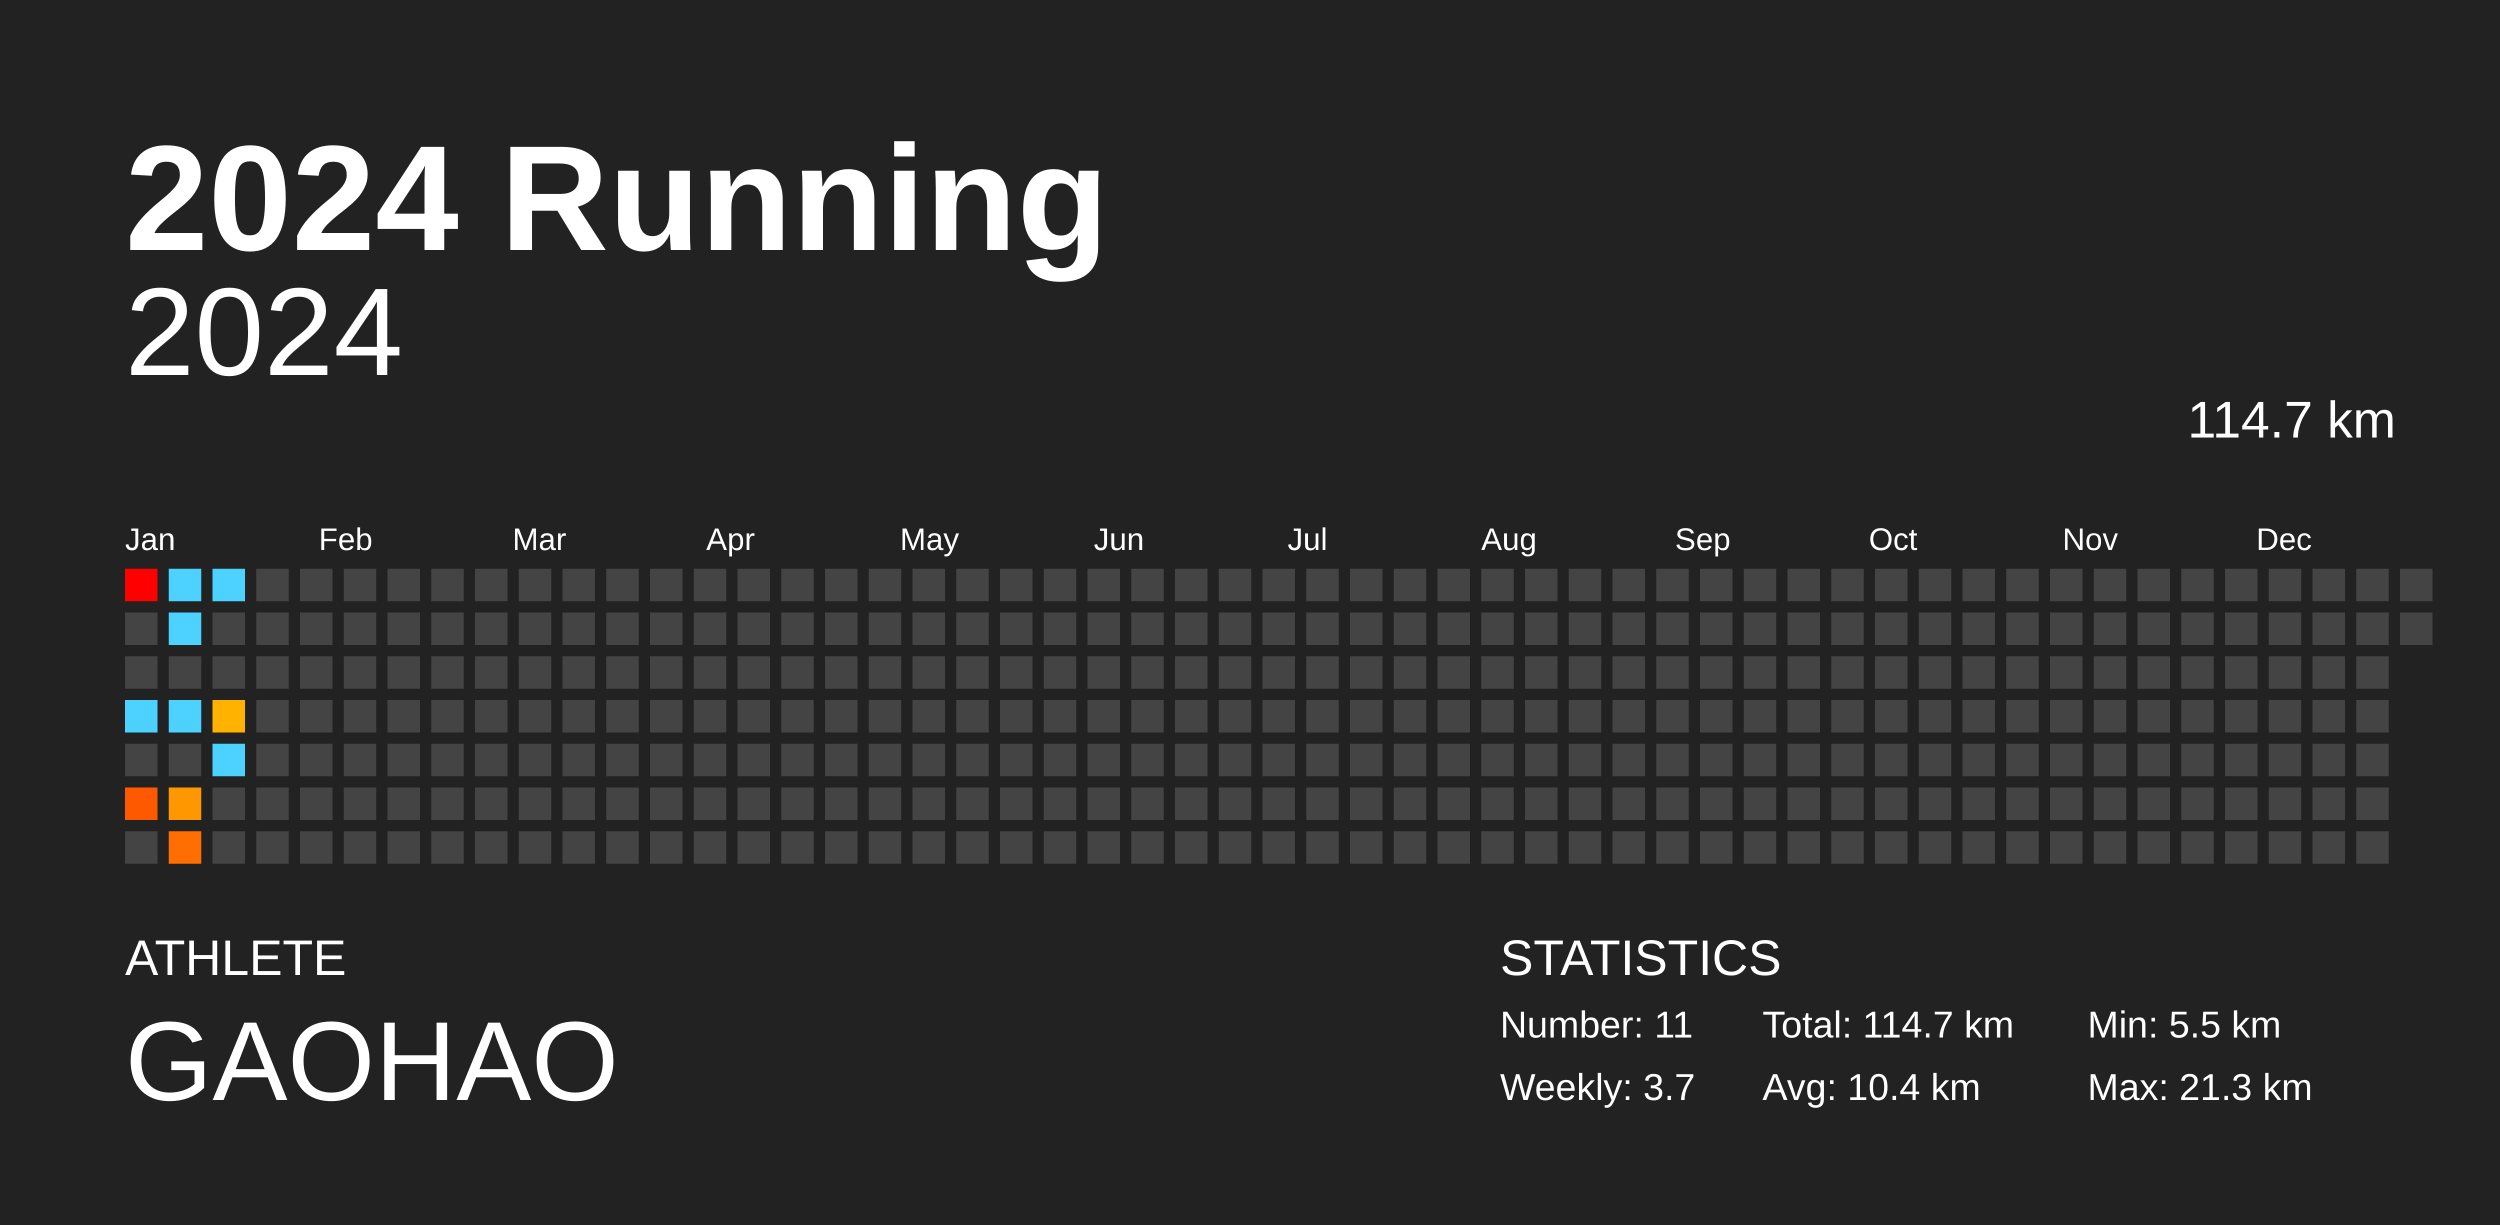
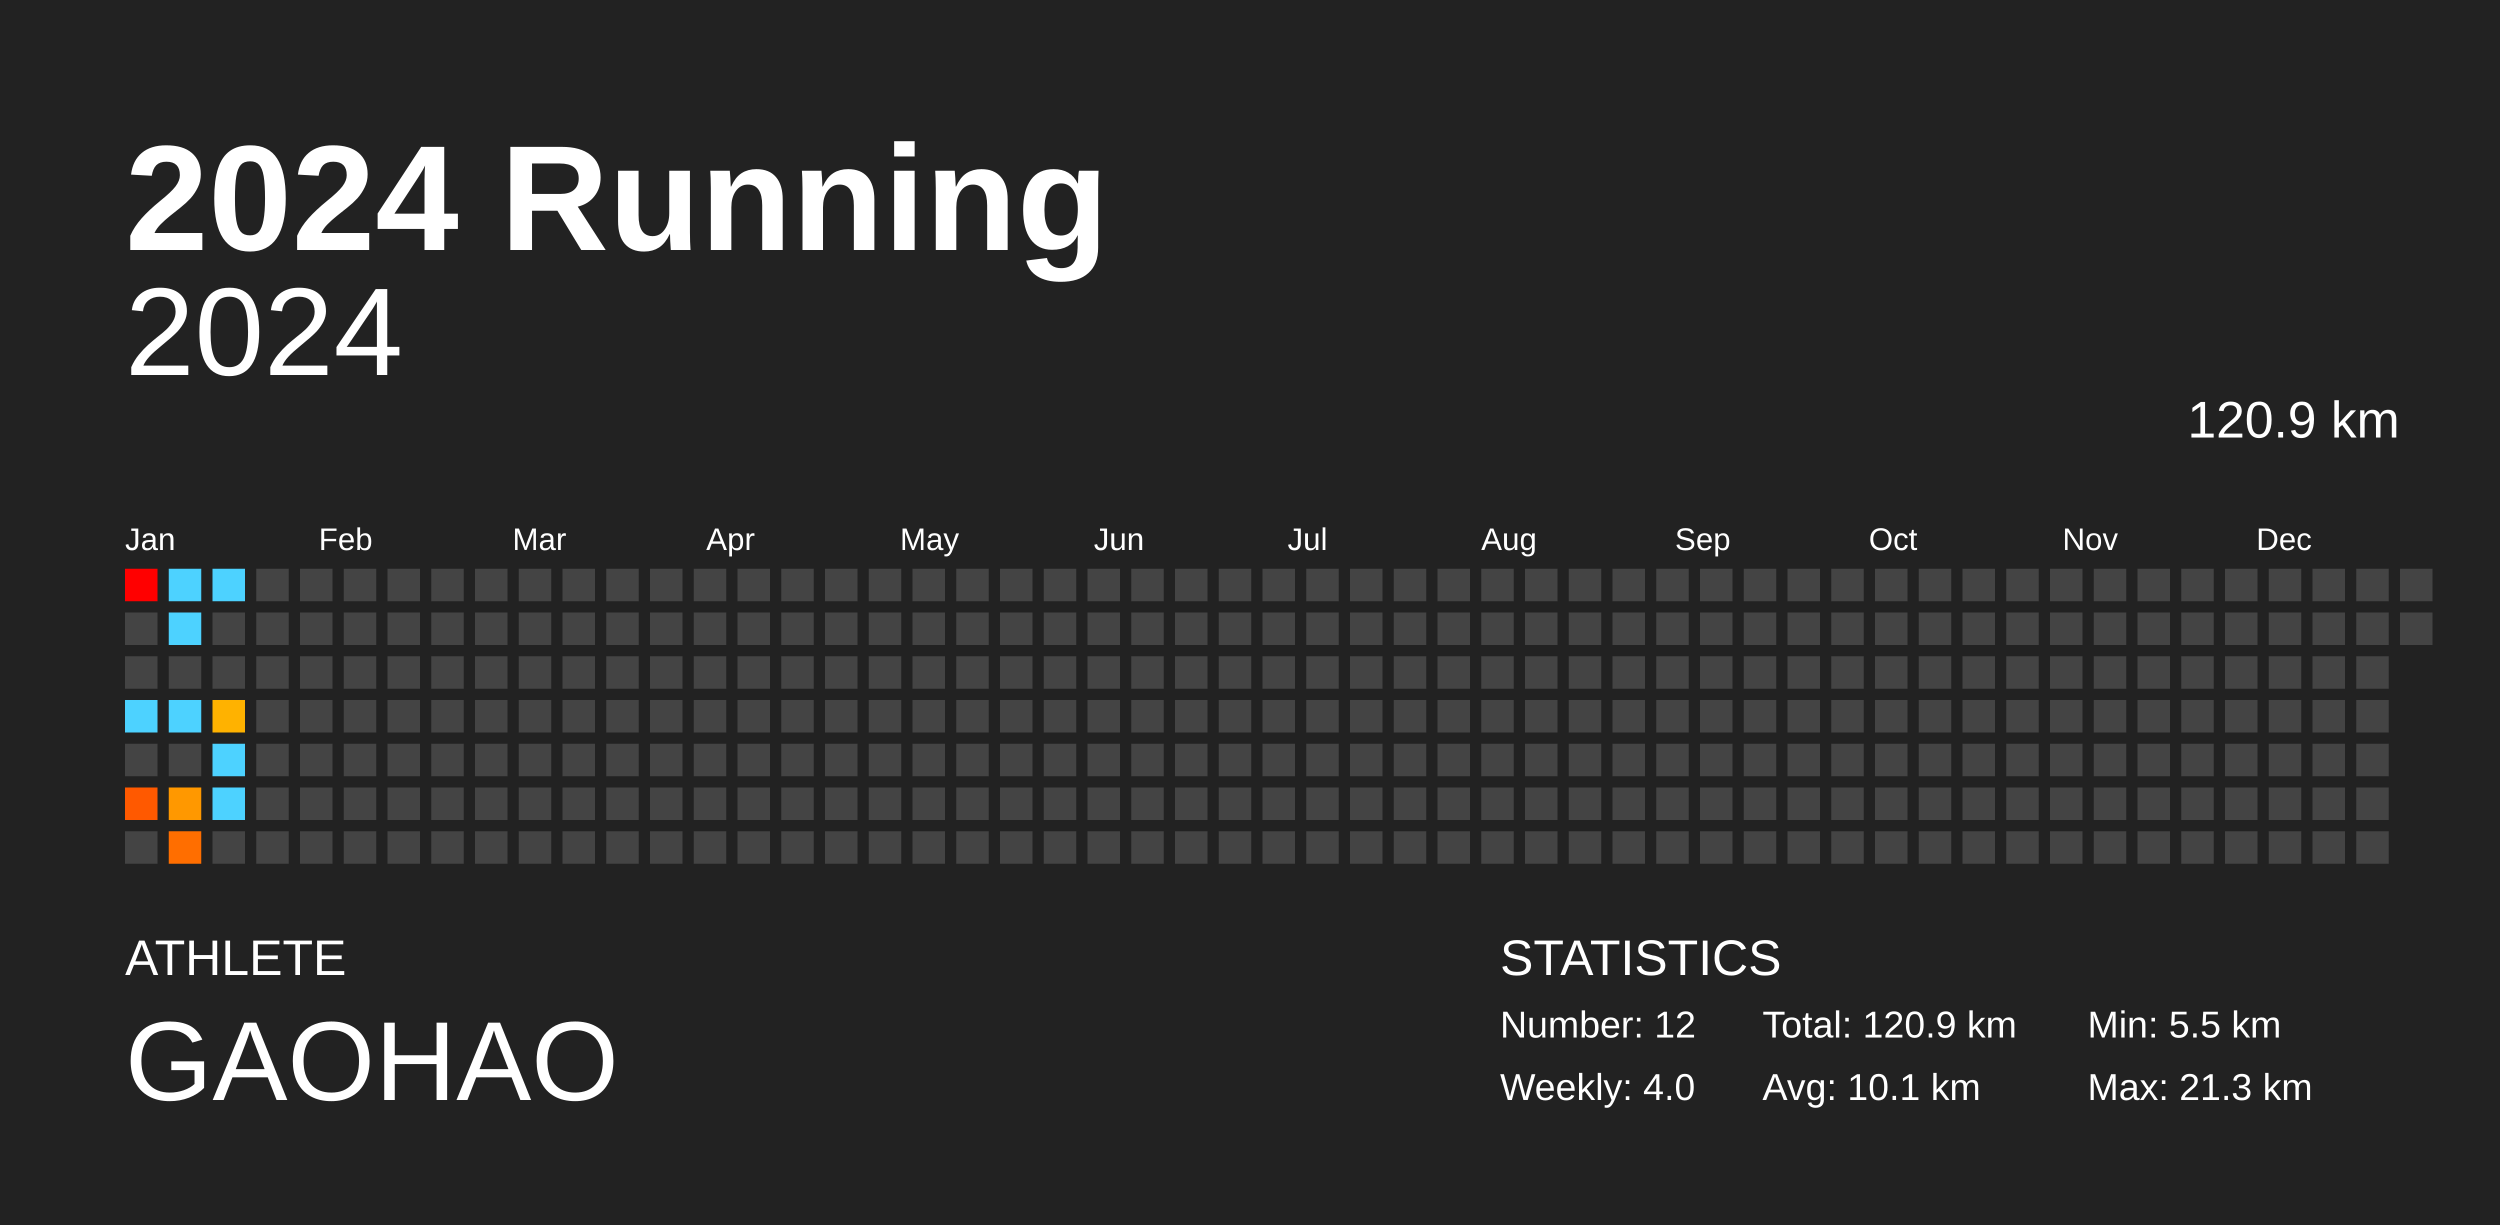
<svg xmlns="http://www.w3.org/2000/svg" baseProfile="full" height="98mm" version="1.1" viewBox="0,0,200,98" width="200mm">
  <defs />
  <rect fill="#222222" height="98" width="200" x="0" y="0" />
  <text fill="#FFFFFF" style="font-size:12px; font-family:Arial; font-weight:bold;" x="10" y="20">2024 Running</text>
  <text fill="#FFFFFF" style="font-size:4px; font-family:Arial" x="10" y="78">ATHLETE</text>
  <text fill="#FFFFFF" style="font-size:9px; font-family:Arial" x="10" y="88">GAOHAO</text>
  <text fill="#FFFFFF" style="font-size:4px; font-family:Arial" x="120" y="78">STATISTICS</text>
-   <text fill="#FFFFFF" style="font-size:3px; font-family:Arial" x="120" y="83">Number: 11</text>
-   <text fill="#FFFFFF" style="font-size:3px; font-family:Arial" x="120" y="88">Weekly: 3.7</text>
-   <text fill="#FFFFFF" style="font-size:3px; font-family:Arial" x="141" y="83">Total: 114.7 km</text>
-   <text fill="#FFFFFF" style="font-size:3px; font-family:Arial" x="141" y="88">Avg: 10.4 km</text>
+   <text fill="#FFFFFF" style="font-size:3px; font-family:Arial" x="120" y="83">Number: 12</text>
+   <text fill="#FFFFFF" style="font-size:3px; font-family:Arial" x="120" y="88">Weekly: 4.0</text>
+   <text fill="#FFFFFF" style="font-size:3px; font-family:Arial" x="141" y="83">Total: 120.9 km</text>
+   <text fill="#FFFFFF" style="font-size:3px; font-family:Arial" x="141" y="88">Avg: 10.1 km</text>
  <text fill="#FFFFFF" style="font-size:3px; font-family:Arial" x="167" y="83">Min: 5.5 km</text>
  <text fill="#FFFFFF" style="font-size:3px; font-family:Arial" x="167" y="88">Max: 21.3 km</text>
  <text alignment-baseline="hanging" fill="#FFFFFF" style="font-size:10.0px; font-family:Arial;" x="10" y="30">2024</text>
-   <text alignment-baseline="hanging" fill="#FFFFFF" style="font-size:4.125px; font-family:Arial;" x="175" y="35">114.7 km</text>
+   <text alignment-baseline="hanging" fill="#FFFFFF" style="font-size:4.125px; font-family:Arial;" x="175" y="35">120.9 km</text>
  <text fill="#FFFFFF" style="font-size:2.5px; font-family:Arial" x="10.0" y="44">Jan</text>
  <text fill="#FFFFFF" style="font-size:2.5px; font-family:Arial" x="25.5" y="44">Feb</text>
  <text fill="#FFFFFF" style="font-size:2.5px; font-family:Arial" x="41.0" y="44">Mar</text>
  <text fill="#FFFFFF" style="font-size:2.5px; font-family:Arial" x="56.5" y="44">Apr</text>
  <text fill="#FFFFFF" style="font-size:2.5px; font-family:Arial" x="72.0" y="44">May</text>
  <text fill="#FFFFFF" style="font-size:2.5px; font-family:Arial" x="87.5" y="44">Jun</text>
  <text fill="#FFFFFF" style="font-size:2.5px; font-family:Arial" x="103.0" y="44">Jul</text>
  <text fill="#FFFFFF" style="font-size:2.5px; font-family:Arial" x="118.5" y="44">Aug</text>
  <text fill="#FFFFFF" style="font-size:2.5px; font-family:Arial" x="134.0" y="44">Sep</text>
  <text fill="#FFFFFF" style="font-size:2.5px; font-family:Arial" x="149.5" y="44">Oct</text>
  <text fill="#FFFFFF" style="font-size:2.5px; font-family:Arial" x="165.0" y="44">Nov</text>
  <text fill="#FFFFFF" style="font-size:2.5px; font-family:Arial" x="180.5" y="44">Dec</text>
  <rect fill="red" height="2.6" width="2.6" x="10.0" y="45.5" />
  <rect fill="#444444" height="2.6" width="2.6" x="10.0" y="49.0" />
  <rect fill="#444444" height="2.6" width="2.6" x="10.0" y="52.5" />
  <rect fill="#4dd2ff" height="2.6" width="2.6" x="10.0" y="56.0" />
  <rect fill="#444444" height="2.6" width="2.6" x="10.0" y="59.5" />
  <rect fill="#ff5900" height="2.6" width="2.6" x="10.0" y="63.0" />
  <rect fill="#444444" height="2.6" width="2.6" x="10.0" y="66.5" />
  <rect fill="#4dd2ff" height="2.6" width="2.6" x="13.5" y="45.5" />
  <rect fill="#4dd2ff" height="2.6" width="2.6" x="13.5" y="49.0" />
  <rect fill="#444444" height="2.6" width="2.6" x="13.5" y="52.5" />
  <rect fill="#4dd2ff" height="2.6" width="2.6" x="13.5" y="56.0" />
  <rect fill="#444444" height="2.6" width="2.6" x="13.5" y="59.5" />
  <rect fill="#ff9800" height="2.6" width="2.6" x="13.5" y="63.0" />
  <rect fill="#ff6e00" height="2.6" width="2.6" x="13.5" y="66.5" />
  <rect fill="#4dd2ff" height="2.6" width="2.6" x="17.0" y="45.5" />
  <rect fill="#444444" height="2.6" width="2.6" x="17.0" y="49.0" />
  <rect fill="#444444" height="2.6" width="2.6" x="17.0" y="52.5" />
  <rect fill="#ffb200" height="2.6" width="2.6" x="17.0" y="56.0" />
  <rect fill="#4dd2ff" height="2.6" width="2.6" x="17.0" y="59.5" />
-   <rect fill="#444444" height="2.6" width="2.6" x="17.0" y="63.0" />
+   <rect fill="#4dd2ff" height="2.6" width="2.6" x="17.0" y="63.0" />
  <rect fill="#444444" height="2.6" width="2.6" x="17.0" y="66.5" />
  <rect fill="#444444" height="2.6" width="2.6" x="20.5" y="45.5" />
  <rect fill="#444444" height="2.6" width="2.6" x="20.5" y="49.0" />
  <rect fill="#444444" height="2.6" width="2.6" x="20.5" y="52.5" />
  <rect fill="#444444" height="2.6" width="2.6" x="20.5" y="56.0" />
  <rect fill="#444444" height="2.6" width="2.6" x="20.5" y="59.5" />
  <rect fill="#444444" height="2.6" width="2.6" x="20.5" y="63.0" />
  <rect fill="#444444" height="2.6" width="2.6" x="20.5" y="66.5" />
  <rect fill="#444444" height="2.6" width="2.6" x="24.0" y="45.5" />
  <rect fill="#444444" height="2.6" width="2.6" x="24.0" y="49.0" />
  <rect fill="#444444" height="2.6" width="2.6" x="24.0" y="52.5" />
  <rect fill="#444444" height="2.6" width="2.6" x="24.0" y="56.0" />
  <rect fill="#444444" height="2.6" width="2.6" x="24.0" y="59.5" />
  <rect fill="#444444" height="2.6" width="2.6" x="24.0" y="63.0" />
  <rect fill="#444444" height="2.6" width="2.6" x="24.0" y="66.5" />
  <rect fill="#444444" height="2.6" width="2.6" x="27.5" y="45.5" />
  <rect fill="#444444" height="2.6" width="2.6" x="27.5" y="49.0" />
  <rect fill="#444444" height="2.6" width="2.6" x="27.5" y="52.5" />
  <rect fill="#444444" height="2.6" width="2.6" x="27.5" y="56.0" />
  <rect fill="#444444" height="2.6" width="2.6" x="27.5" y="59.5" />
  <rect fill="#444444" height="2.6" width="2.6" x="27.5" y="63.0" />
  <rect fill="#444444" height="2.6" width="2.6" x="27.5" y="66.5" />
  <rect fill="#444444" height="2.6" width="2.6" x="31.0" y="45.5" />
  <rect fill="#444444" height="2.6" width="2.6" x="31.0" y="49.0" />
  <rect fill="#444444" height="2.6" width="2.6" x="31.0" y="52.5" />
  <rect fill="#444444" height="2.6" width="2.6" x="31.0" y="56.0" />
  <rect fill="#444444" height="2.6" width="2.6" x="31.0" y="59.5" />
  <rect fill="#444444" height="2.6" width="2.6" x="31.0" y="63.0" />
  <rect fill="#444444" height="2.6" width="2.6" x="31.0" y="66.5" />
  <rect fill="#444444" height="2.6" width="2.6" x="34.5" y="45.5" />
  <rect fill="#444444" height="2.6" width="2.6" x="34.5" y="49.0" />
  <rect fill="#444444" height="2.6" width="2.6" x="34.5" y="52.5" />
  <rect fill="#444444" height="2.6" width="2.6" x="34.5" y="56.0" />
  <rect fill="#444444" height="2.6" width="2.6" x="34.5" y="59.5" />
  <rect fill="#444444" height="2.6" width="2.6" x="34.5" y="63.0" />
  <rect fill="#444444" height="2.6" width="2.6" x="34.5" y="66.5" />
  <rect fill="#444444" height="2.6" width="2.6" x="38.0" y="45.5" />
  <rect fill="#444444" height="2.6" width="2.6" x="38.0" y="49.0" />
  <rect fill="#444444" height="2.6" width="2.6" x="38.0" y="52.5" />
  <rect fill="#444444" height="2.6" width="2.6" x="38.0" y="56.0" />
  <rect fill="#444444" height="2.6" width="2.6" x="38.0" y="59.5" />
  <rect fill="#444444" height="2.6" width="2.6" x="38.0" y="63.0" />
  <rect fill="#444444" height="2.6" width="2.6" x="38.0" y="66.5" />
  <rect fill="#444444" height="2.6" width="2.6" x="41.5" y="45.5" />
  <rect fill="#444444" height="2.6" width="2.6" x="41.5" y="49.0" />
  <rect fill="#444444" height="2.6" width="2.6" x="41.5" y="52.5" />
  <rect fill="#444444" height="2.6" width="2.6" x="41.5" y="56.0" />
  <rect fill="#444444" height="2.6" width="2.6" x="41.5" y="59.5" />
  <rect fill="#444444" height="2.6" width="2.6" x="41.5" y="63.0" />
  <rect fill="#444444" height="2.6" width="2.6" x="41.5" y="66.5" />
  <rect fill="#444444" height="2.6" width="2.6" x="45.0" y="45.5" />
  <rect fill="#444444" height="2.6" width="2.6" x="45.0" y="49.0" />
  <rect fill="#444444" height="2.6" width="2.6" x="45.0" y="52.5" />
  <rect fill="#444444" height="2.6" width="2.6" x="45.0" y="56.0" />
  <rect fill="#444444" height="2.6" width="2.6" x="45.0" y="59.5" />
  <rect fill="#444444" height="2.6" width="2.6" x="45.0" y="63.0" />
  <rect fill="#444444" height="2.6" width="2.6" x="45.0" y="66.5" />
  <rect fill="#444444" height="2.6" width="2.6" x="48.5" y="45.5" />
  <rect fill="#444444" height="2.6" width="2.6" x="48.5" y="49.0" />
  <rect fill="#444444" height="2.6" width="2.6" x="48.5" y="52.5" />
  <rect fill="#444444" height="2.6" width="2.6" x="48.5" y="56.0" />
  <rect fill="#444444" height="2.6" width="2.6" x="48.5" y="59.5" />
  <rect fill="#444444" height="2.6" width="2.6" x="48.5" y="63.0" />
  <rect fill="#444444" height="2.6" width="2.6" x="48.5" y="66.5" />
  <rect fill="#444444" height="2.6" width="2.6" x="52.0" y="45.5" />
  <rect fill="#444444" height="2.6" width="2.6" x="52.0" y="49.0" />
  <rect fill="#444444" height="2.6" width="2.6" x="52.0" y="52.5" />
  <rect fill="#444444" height="2.6" width="2.6" x="52.0" y="56.0" />
  <rect fill="#444444" height="2.6" width="2.6" x="52.0" y="59.5" />
  <rect fill="#444444" height="2.6" width="2.6" x="52.0" y="63.0" />
  <rect fill="#444444" height="2.6" width="2.6" x="52.0" y="66.5" />
  <rect fill="#444444" height="2.6" width="2.6" x="55.5" y="45.5" />
  <rect fill="#444444" height="2.6" width="2.6" x="55.5" y="49.0" />
  <rect fill="#444444" height="2.6" width="2.6" x="55.5" y="52.5" />
  <rect fill="#444444" height="2.6" width="2.6" x="55.5" y="56.0" />
  <rect fill="#444444" height="2.6" width="2.6" x="55.5" y="59.5" />
  <rect fill="#444444" height="2.6" width="2.6" x="55.5" y="63.0" />
  <rect fill="#444444" height="2.6" width="2.6" x="55.5" y="66.5" />
  <rect fill="#444444" height="2.6" width="2.6" x="59.0" y="45.5" />
  <rect fill="#444444" height="2.6" width="2.6" x="59.0" y="49.0" />
  <rect fill="#444444" height="2.6" width="2.6" x="59.0" y="52.5" />
  <rect fill="#444444" height="2.6" width="2.6" x="59.0" y="56.0" />
  <rect fill="#444444" height="2.6" width="2.6" x="59.0" y="59.5" />
  <rect fill="#444444" height="2.6" width="2.6" x="59.0" y="63.0" />
  <rect fill="#444444" height="2.6" width="2.6" x="59.0" y="66.5" />
  <rect fill="#444444" height="2.6" width="2.6" x="62.5" y="45.5" />
  <rect fill="#444444" height="2.6" width="2.6" x="62.5" y="49.0" />
  <rect fill="#444444" height="2.6" width="2.6" x="62.5" y="52.5" />
  <rect fill="#444444" height="2.6" width="2.6" x="62.5" y="56.0" />
  <rect fill="#444444" height="2.6" width="2.6" x="62.5" y="59.5" />
  <rect fill="#444444" height="2.6" width="2.6" x="62.5" y="63.0" />
  <rect fill="#444444" height="2.6" width="2.6" x="62.5" y="66.5" />
  <rect fill="#444444" height="2.6" width="2.6" x="66.0" y="45.5" />
  <rect fill="#444444" height="2.6" width="2.6" x="66.0" y="49.0" />
  <rect fill="#444444" height="2.6" width="2.6" x="66.0" y="52.5" />
  <rect fill="#444444" height="2.6" width="2.6" x="66.0" y="56.0" />
  <rect fill="#444444" height="2.6" width="2.6" x="66.0" y="59.5" />
  <rect fill="#444444" height="2.6" width="2.6" x="66.0" y="63.0" />
  <rect fill="#444444" height="2.6" width="2.6" x="66.0" y="66.5" />
  <rect fill="#444444" height="2.6" width="2.6" x="69.5" y="45.5" />
  <rect fill="#444444" height="2.6" width="2.6" x="69.5" y="49.0" />
  <rect fill="#444444" height="2.6" width="2.6" x="69.5" y="52.5" />
  <rect fill="#444444" height="2.6" width="2.6" x="69.5" y="56.0" />
  <rect fill="#444444" height="2.6" width="2.6" x="69.5" y="59.5" />
  <rect fill="#444444" height="2.6" width="2.6" x="69.5" y="63.0" />
  <rect fill="#444444" height="2.6" width="2.6" x="69.5" y="66.5" />
  <rect fill="#444444" height="2.6" width="2.6" x="73.0" y="45.5" />
  <rect fill="#444444" height="2.6" width="2.6" x="73.0" y="49.0" />
  <rect fill="#444444" height="2.6" width="2.6" x="73.0" y="52.5" />
  <rect fill="#444444" height="2.6" width="2.6" x="73.0" y="56.0" />
  <rect fill="#444444" height="2.6" width="2.6" x="73.0" y="59.5" />
  <rect fill="#444444" height="2.6" width="2.6" x="73.0" y="63.0" />
  <rect fill="#444444" height="2.6" width="2.6" x="73.0" y="66.5" />
  <rect fill="#444444" height="2.6" width="2.6" x="76.5" y="45.5" />
  <rect fill="#444444" height="2.6" width="2.6" x="76.5" y="49.0" />
  <rect fill="#444444" height="2.6" width="2.6" x="76.5" y="52.5" />
  <rect fill="#444444" height="2.6" width="2.6" x="76.5" y="56.0" />
  <rect fill="#444444" height="2.6" width="2.6" x="76.5" y="59.5" />
  <rect fill="#444444" height="2.6" width="2.6" x="76.5" y="63.0" />
  <rect fill="#444444" height="2.6" width="2.6" x="76.5" y="66.5" />
  <rect fill="#444444" height="2.6" width="2.6" x="80.0" y="45.5" />
  <rect fill="#444444" height="2.6" width="2.6" x="80.0" y="49.0" />
  <rect fill="#444444" height="2.6" width="2.6" x="80.0" y="52.5" />
  <rect fill="#444444" height="2.6" width="2.6" x="80.0" y="56.0" />
  <rect fill="#444444" height="2.6" width="2.6" x="80.0" y="59.5" />
  <rect fill="#444444" height="2.6" width="2.6" x="80.0" y="63.0" />
  <rect fill="#444444" height="2.6" width="2.6" x="80.0" y="66.5" />
  <rect fill="#444444" height="2.6" width="2.6" x="83.5" y="45.5" />
  <rect fill="#444444" height="2.6" width="2.6" x="83.5" y="49.0" />
  <rect fill="#444444" height="2.6" width="2.6" x="83.5" y="52.5" />
  <rect fill="#444444" height="2.6" width="2.6" x="83.5" y="56.0" />
  <rect fill="#444444" height="2.6" width="2.6" x="83.5" y="59.5" />
  <rect fill="#444444" height="2.6" width="2.6" x="83.5" y="63.0" />
  <rect fill="#444444" height="2.6" width="2.6" x="83.5" y="66.5" />
  <rect fill="#444444" height="2.6" width="2.6" x="87.0" y="45.5" />
  <rect fill="#444444" height="2.6" width="2.6" x="87.0" y="49.0" />
  <rect fill="#444444" height="2.6" width="2.6" x="87.0" y="52.5" />
  <rect fill="#444444" height="2.6" width="2.6" x="87.0" y="56.0" />
  <rect fill="#444444" height="2.6" width="2.6" x="87.0" y="59.5" />
  <rect fill="#444444" height="2.6" width="2.6" x="87.0" y="63.0" />
  <rect fill="#444444" height="2.6" width="2.6" x="87.0" y="66.5" />
  <rect fill="#444444" height="2.6" width="2.6" x="90.5" y="45.5" />
  <rect fill="#444444" height="2.6" width="2.6" x="90.5" y="49.0" />
  <rect fill="#444444" height="2.6" width="2.6" x="90.5" y="52.5" />
  <rect fill="#444444" height="2.6" width="2.6" x="90.5" y="56.0" />
  <rect fill="#444444" height="2.6" width="2.6" x="90.5" y="59.5" />
  <rect fill="#444444" height="2.6" width="2.6" x="90.5" y="63.0" />
  <rect fill="#444444" height="2.6" width="2.6" x="90.5" y="66.5" />
  <rect fill="#444444" height="2.6" width="2.6" x="94.0" y="45.5" />
  <rect fill="#444444" height="2.6" width="2.6" x="94.0" y="49.0" />
  <rect fill="#444444" height="2.6" width="2.6" x="94.0" y="52.5" />
  <rect fill="#444444" height="2.6" width="2.6" x="94.0" y="56.0" />
  <rect fill="#444444" height="2.6" width="2.6" x="94.0" y="59.5" />
  <rect fill="#444444" height="2.6" width="2.6" x="94.0" y="63.0" />
  <rect fill="#444444" height="2.6" width="2.6" x="94.0" y="66.5" />
  <rect fill="#444444" height="2.6" width="2.6" x="97.5" y="45.5" />
  <rect fill="#444444" height="2.6" width="2.6" x="97.5" y="49.0" />
  <rect fill="#444444" height="2.6" width="2.6" x="97.5" y="52.5" />
  <rect fill="#444444" height="2.6" width="2.6" x="97.5" y="56.0" />
  <rect fill="#444444" height="2.6" width="2.6" x="97.5" y="59.5" />
  <rect fill="#444444" height="2.6" width="2.6" x="97.5" y="63.0" />
  <rect fill="#444444" height="2.6" width="2.6" x="97.5" y="66.5" />
  <rect fill="#444444" height="2.6" width="2.6" x="101.0" y="45.5" />
  <rect fill="#444444" height="2.6" width="2.6" x="101.0" y="49.0" />
  <rect fill="#444444" height="2.6" width="2.6" x="101.0" y="52.5" />
  <rect fill="#444444" height="2.6" width="2.6" x="101.0" y="56.0" />
  <rect fill="#444444" height="2.6" width="2.6" x="101.0" y="59.5" />
  <rect fill="#444444" height="2.6" width="2.6" x="101.0" y="63.0" />
  <rect fill="#444444" height="2.6" width="2.6" x="101.0" y="66.5" />
  <rect fill="#444444" height="2.6" width="2.6" x="104.5" y="45.5" />
  <rect fill="#444444" height="2.6" width="2.6" x="104.5" y="49.0" />
  <rect fill="#444444" height="2.6" width="2.6" x="104.5" y="52.5" />
  <rect fill="#444444" height="2.6" width="2.6" x="104.5" y="56.0" />
  <rect fill="#444444" height="2.6" width="2.6" x="104.5" y="59.5" />
  <rect fill="#444444" height="2.6" width="2.6" x="104.5" y="63.0" />
  <rect fill="#444444" height="2.6" width="2.6" x="104.5" y="66.5" />
  <rect fill="#444444" height="2.6" width="2.6" x="108.0" y="45.5" />
  <rect fill="#444444" height="2.6" width="2.6" x="108.0" y="49.0" />
  <rect fill="#444444" height="2.6" width="2.6" x="108.0" y="52.5" />
  <rect fill="#444444" height="2.6" width="2.6" x="108.0" y="56.0" />
  <rect fill="#444444" height="2.6" width="2.6" x="108.0" y="59.5" />
  <rect fill="#444444" height="2.6" width="2.6" x="108.0" y="63.0" />
  <rect fill="#444444" height="2.6" width="2.6" x="108.0" y="66.5" />
  <rect fill="#444444" height="2.6" width="2.6" x="111.5" y="45.5" />
  <rect fill="#444444" height="2.6" width="2.6" x="111.5" y="49.0" />
  <rect fill="#444444" height="2.6" width="2.6" x="111.5" y="52.5" />
  <rect fill="#444444" height="2.6" width="2.6" x="111.5" y="56.0" />
  <rect fill="#444444" height="2.6" width="2.6" x="111.5" y="59.5" />
  <rect fill="#444444" height="2.6" width="2.6" x="111.5" y="63.0" />
  <rect fill="#444444" height="2.6" width="2.6" x="111.5" y="66.5" />
  <rect fill="#444444" height="2.6" width="2.6" x="115.0" y="45.5" />
  <rect fill="#444444" height="2.6" width="2.6" x="115.0" y="49.0" />
  <rect fill="#444444" height="2.6" width="2.6" x="115.0" y="52.5" />
  <rect fill="#444444" height="2.6" width="2.6" x="115.0" y="56.0" />
  <rect fill="#444444" height="2.6" width="2.6" x="115.0" y="59.5" />
  <rect fill="#444444" height="2.6" width="2.6" x="115.0" y="63.0" />
  <rect fill="#444444" height="2.6" width="2.6" x="115.0" y="66.5" />
  <rect fill="#444444" height="2.6" width="2.6" x="118.5" y="45.5" />
  <rect fill="#444444" height="2.6" width="2.6" x="118.5" y="49.0" />
  <rect fill="#444444" height="2.6" width="2.6" x="118.5" y="52.5" />
  <rect fill="#444444" height="2.6" width="2.6" x="118.5" y="56.0" />
  <rect fill="#444444" height="2.6" width="2.6" x="118.5" y="59.5" />
  <rect fill="#444444" height="2.6" width="2.6" x="118.5" y="63.0" />
  <rect fill="#444444" height="2.6" width="2.6" x="118.5" y="66.5" />
  <rect fill="#444444" height="2.6" width="2.6" x="122.0" y="45.5" />
  <rect fill="#444444" height="2.6" width="2.6" x="122.0" y="49.0" />
  <rect fill="#444444" height="2.6" width="2.6" x="122.0" y="52.5" />
  <rect fill="#444444" height="2.6" width="2.6" x="122.0" y="56.0" />
  <rect fill="#444444" height="2.6" width="2.6" x="122.0" y="59.5" />
  <rect fill="#444444" height="2.6" width="2.6" x="122.0" y="63.0" />
  <rect fill="#444444" height="2.6" width="2.6" x="122.0" y="66.5" />
  <rect fill="#444444" height="2.6" width="2.6" x="125.5" y="45.5" />
  <rect fill="#444444" height="2.6" width="2.6" x="125.5" y="49.0" />
  <rect fill="#444444" height="2.6" width="2.6" x="125.5" y="52.5" />
  <rect fill="#444444" height="2.6" width="2.6" x="125.5" y="56.0" />
  <rect fill="#444444" height="2.6" width="2.6" x="125.5" y="59.5" />
  <rect fill="#444444" height="2.6" width="2.6" x="125.5" y="63.0" />
  <rect fill="#444444" height="2.6" width="2.6" x="125.5" y="66.5" />
  <rect fill="#444444" height="2.6" width="2.6" x="129.0" y="45.5" />
  <rect fill="#444444" height="2.6" width="2.6" x="129.0" y="49.0" />
  <rect fill="#444444" height="2.6" width="2.6" x="129.0" y="52.5" />
  <rect fill="#444444" height="2.6" width="2.6" x="129.0" y="56.0" />
  <rect fill="#444444" height="2.6" width="2.6" x="129.0" y="59.5" />
  <rect fill="#444444" height="2.6" width="2.6" x="129.0" y="63.0" />
  <rect fill="#444444" height="2.6" width="2.6" x="129.0" y="66.5" />
  <rect fill="#444444" height="2.6" width="2.6" x="132.5" y="45.5" />
  <rect fill="#444444" height="2.6" width="2.6" x="132.5" y="49.0" />
  <rect fill="#444444" height="2.6" width="2.6" x="132.5" y="52.5" />
  <rect fill="#444444" height="2.6" width="2.6" x="132.5" y="56.0" />
  <rect fill="#444444" height="2.6" width="2.6" x="132.5" y="59.5" />
  <rect fill="#444444" height="2.6" width="2.6" x="132.5" y="63.0" />
  <rect fill="#444444" height="2.6" width="2.6" x="132.5" y="66.5" />
  <rect fill="#444444" height="2.6" width="2.6" x="136.0" y="45.5" />
  <rect fill="#444444" height="2.6" width="2.6" x="136.0" y="49.0" />
  <rect fill="#444444" height="2.6" width="2.6" x="136.0" y="52.5" />
  <rect fill="#444444" height="2.6" width="2.6" x="136.0" y="56.0" />
  <rect fill="#444444" height="2.6" width="2.6" x="136.0" y="59.5" />
  <rect fill="#444444" height="2.6" width="2.6" x="136.0" y="63.0" />
  <rect fill="#444444" height="2.6" width="2.6" x="136.0" y="66.5" />
  <rect fill="#444444" height="2.6" width="2.6" x="139.5" y="45.5" />
  <rect fill="#444444" height="2.6" width="2.6" x="139.5" y="49.0" />
  <rect fill="#444444" height="2.6" width="2.6" x="139.5" y="52.5" />
  <rect fill="#444444" height="2.6" width="2.6" x="139.5" y="56.0" />
  <rect fill="#444444" height="2.6" width="2.6" x="139.5" y="59.5" />
  <rect fill="#444444" height="2.6" width="2.6" x="139.5" y="63.0" />
  <rect fill="#444444" height="2.6" width="2.6" x="139.5" y="66.5" />
  <rect fill="#444444" height="2.6" width="2.6" x="143.0" y="45.5" />
  <rect fill="#444444" height="2.6" width="2.6" x="143.0" y="49.0" />
  <rect fill="#444444" height="2.6" width="2.6" x="143.0" y="52.5" />
  <rect fill="#444444" height="2.6" width="2.6" x="143.0" y="56.0" />
  <rect fill="#444444" height="2.6" width="2.6" x="143.0" y="59.5" />
  <rect fill="#444444" height="2.6" width="2.6" x="143.0" y="63.0" />
  <rect fill="#444444" height="2.6" width="2.6" x="143.0" y="66.5" />
  <rect fill="#444444" height="2.6" width="2.6" x="146.5" y="45.5" />
  <rect fill="#444444" height="2.6" width="2.6" x="146.5" y="49.0" />
  <rect fill="#444444" height="2.6" width="2.6" x="146.5" y="52.5" />
  <rect fill="#444444" height="2.6" width="2.6" x="146.5" y="56.0" />
  <rect fill="#444444" height="2.6" width="2.6" x="146.5" y="59.5" />
  <rect fill="#444444" height="2.6" width="2.6" x="146.5" y="63.0" />
  <rect fill="#444444" height="2.6" width="2.6" x="146.5" y="66.5" />
  <rect fill="#444444" height="2.6" width="2.6" x="150.0" y="45.5" />
  <rect fill="#444444" height="2.6" width="2.6" x="150.0" y="49.0" />
  <rect fill="#444444" height="2.6" width="2.6" x="150.0" y="52.5" />
  <rect fill="#444444" height="2.6" width="2.6" x="150.0" y="56.0" />
  <rect fill="#444444" height="2.6" width="2.6" x="150.0" y="59.5" />
  <rect fill="#444444" height="2.6" width="2.6" x="150.0" y="63.0" />
  <rect fill="#444444" height="2.6" width="2.6" x="150.0" y="66.5" />
  <rect fill="#444444" height="2.6" width="2.6" x="153.5" y="45.5" />
  <rect fill="#444444" height="2.6" width="2.6" x="153.5" y="49.0" />
  <rect fill="#444444" height="2.6" width="2.6" x="153.5" y="52.5" />
  <rect fill="#444444" height="2.6" width="2.6" x="153.5" y="56.0" />
  <rect fill="#444444" height="2.6" width="2.6" x="153.5" y="59.5" />
  <rect fill="#444444" height="2.6" width="2.6" x="153.5" y="63.0" />
  <rect fill="#444444" height="2.6" width="2.6" x="153.5" y="66.5" />
  <rect fill="#444444" height="2.6" width="2.6" x="157.0" y="45.5" />
  <rect fill="#444444" height="2.6" width="2.6" x="157.0" y="49.0" />
  <rect fill="#444444" height="2.6" width="2.6" x="157.0" y="52.5" />
  <rect fill="#444444" height="2.6" width="2.6" x="157.0" y="56.0" />
  <rect fill="#444444" height="2.6" width="2.6" x="157.0" y="59.5" />
  <rect fill="#444444" height="2.6" width="2.6" x="157.0" y="63.0" />
  <rect fill="#444444" height="2.6" width="2.6" x="157.0" y="66.5" />
  <rect fill="#444444" height="2.6" width="2.6" x="160.5" y="45.5" />
  <rect fill="#444444" height="2.6" width="2.6" x="160.5" y="49.0" />
  <rect fill="#444444" height="2.6" width="2.6" x="160.5" y="52.5" />
  <rect fill="#444444" height="2.6" width="2.6" x="160.5" y="56.0" />
  <rect fill="#444444" height="2.6" width="2.6" x="160.5" y="59.5" />
  <rect fill="#444444" height="2.6" width="2.6" x="160.5" y="63.0" />
  <rect fill="#444444" height="2.6" width="2.6" x="160.5" y="66.5" />
  <rect fill="#444444" height="2.6" width="2.6" x="164.0" y="45.5" />
  <rect fill="#444444" height="2.6" width="2.6" x="164.0" y="49.0" />
  <rect fill="#444444" height="2.6" width="2.6" x="164.0" y="52.5" />
  <rect fill="#444444" height="2.6" width="2.6" x="164.0" y="56.0" />
  <rect fill="#444444" height="2.6" width="2.6" x="164.0" y="59.5" />
  <rect fill="#444444" height="2.6" width="2.6" x="164.0" y="63.0" />
  <rect fill="#444444" height="2.6" width="2.6" x="164.0" y="66.5" />
  <rect fill="#444444" height="2.6" width="2.6" x="167.5" y="45.5" />
  <rect fill="#444444" height="2.6" width="2.6" x="167.5" y="49.0" />
  <rect fill="#444444" height="2.6" width="2.6" x="167.5" y="52.5" />
  <rect fill="#444444" height="2.6" width="2.6" x="167.5" y="56.0" />
  <rect fill="#444444" height="2.6" width="2.6" x="167.5" y="59.5" />
  <rect fill="#444444" height="2.6" width="2.6" x="167.5" y="63.0" />
  <rect fill="#444444" height="2.6" width="2.6" x="167.5" y="66.5" />
  <rect fill="#444444" height="2.6" width="2.6" x="171.0" y="45.5" />
  <rect fill="#444444" height="2.6" width="2.6" x="171.0" y="49.0" />
  <rect fill="#444444" height="2.6" width="2.6" x="171.0" y="52.5" />
  <rect fill="#444444" height="2.6" width="2.6" x="171.0" y="56.0" />
  <rect fill="#444444" height="2.6" width="2.6" x="171.0" y="59.5" />
  <rect fill="#444444" height="2.6" width="2.6" x="171.0" y="63.0" />
  <rect fill="#444444" height="2.6" width="2.6" x="171.0" y="66.5" />
  <rect fill="#444444" height="2.6" width="2.6" x="174.5" y="45.5" />
  <rect fill="#444444" height="2.6" width="2.6" x="174.5" y="49.0" />
  <rect fill="#444444" height="2.6" width="2.6" x="174.5" y="52.5" />
  <rect fill="#444444" height="2.6" width="2.6" x="174.5" y="56.0" />
  <rect fill="#444444" height="2.6" width="2.6" x="174.5" y="59.5" />
  <rect fill="#444444" height="2.6" width="2.6" x="174.5" y="63.0" />
  <rect fill="#444444" height="2.6" width="2.6" x="174.5" y="66.5" />
  <rect fill="#444444" height="2.6" width="2.6" x="178.0" y="45.5" />
  <rect fill="#444444" height="2.6" width="2.6" x="178.0" y="49.0" />
  <rect fill="#444444" height="2.6" width="2.6" x="178.0" y="52.5" />
  <rect fill="#444444" height="2.6" width="2.6" x="178.0" y="56.0" />
  <rect fill="#444444" height="2.6" width="2.6" x="178.0" y="59.5" />
  <rect fill="#444444" height="2.6" width="2.6" x="178.0" y="63.0" />
  <rect fill="#444444" height="2.6" width="2.6" x="178.0" y="66.5" />
  <rect fill="#444444" height="2.6" width="2.6" x="181.5" y="45.5" />
  <rect fill="#444444" height="2.6" width="2.6" x="181.5" y="49.0" />
  <rect fill="#444444" height="2.6" width="2.6" x="181.5" y="52.5" />
  <rect fill="#444444" height="2.6" width="2.6" x="181.5" y="56.0" />
  <rect fill="#444444" height="2.6" width="2.6" x="181.5" y="59.5" />
  <rect fill="#444444" height="2.6" width="2.6" x="181.5" y="63.0" />
  <rect fill="#444444" height="2.6" width="2.6" x="181.5" y="66.5" />
  <rect fill="#444444" height="2.6" width="2.6" x="185.0" y="45.5" />
  <rect fill="#444444" height="2.6" width="2.6" x="185.0" y="49.0" />
  <rect fill="#444444" height="2.6" width="2.6" x="185.0" y="52.5" />
  <rect fill="#444444" height="2.6" width="2.6" x="185.0" y="56.0" />
  <rect fill="#444444" height="2.6" width="2.6" x="185.0" y="59.5" />
  <rect fill="#444444" height="2.6" width="2.6" x="185.0" y="63.0" />
  <rect fill="#444444" height="2.6" width="2.6" x="185.0" y="66.5" />
  <rect fill="#444444" height="2.6" width="2.6" x="188.5" y="45.5" />
  <rect fill="#444444" height="2.6" width="2.6" x="188.5" y="49.0" />
  <rect fill="#444444" height="2.6" width="2.6" x="188.5" y="52.5" />
  <rect fill="#444444" height="2.6" width="2.6" x="188.5" y="56.0" />
  <rect fill="#444444" height="2.6" width="2.6" x="188.5" y="59.5" />
  <rect fill="#444444" height="2.6" width="2.6" x="188.5" y="63.0" />
  <rect fill="#444444" height="2.6" width="2.6" x="188.5" y="66.5" />
  <rect fill="#444444" height="2.6" width="2.6" x="192.0" y="45.5" />
  <rect fill="#444444" height="2.6" width="2.6" x="192.0" y="49.0" />
</svg>
